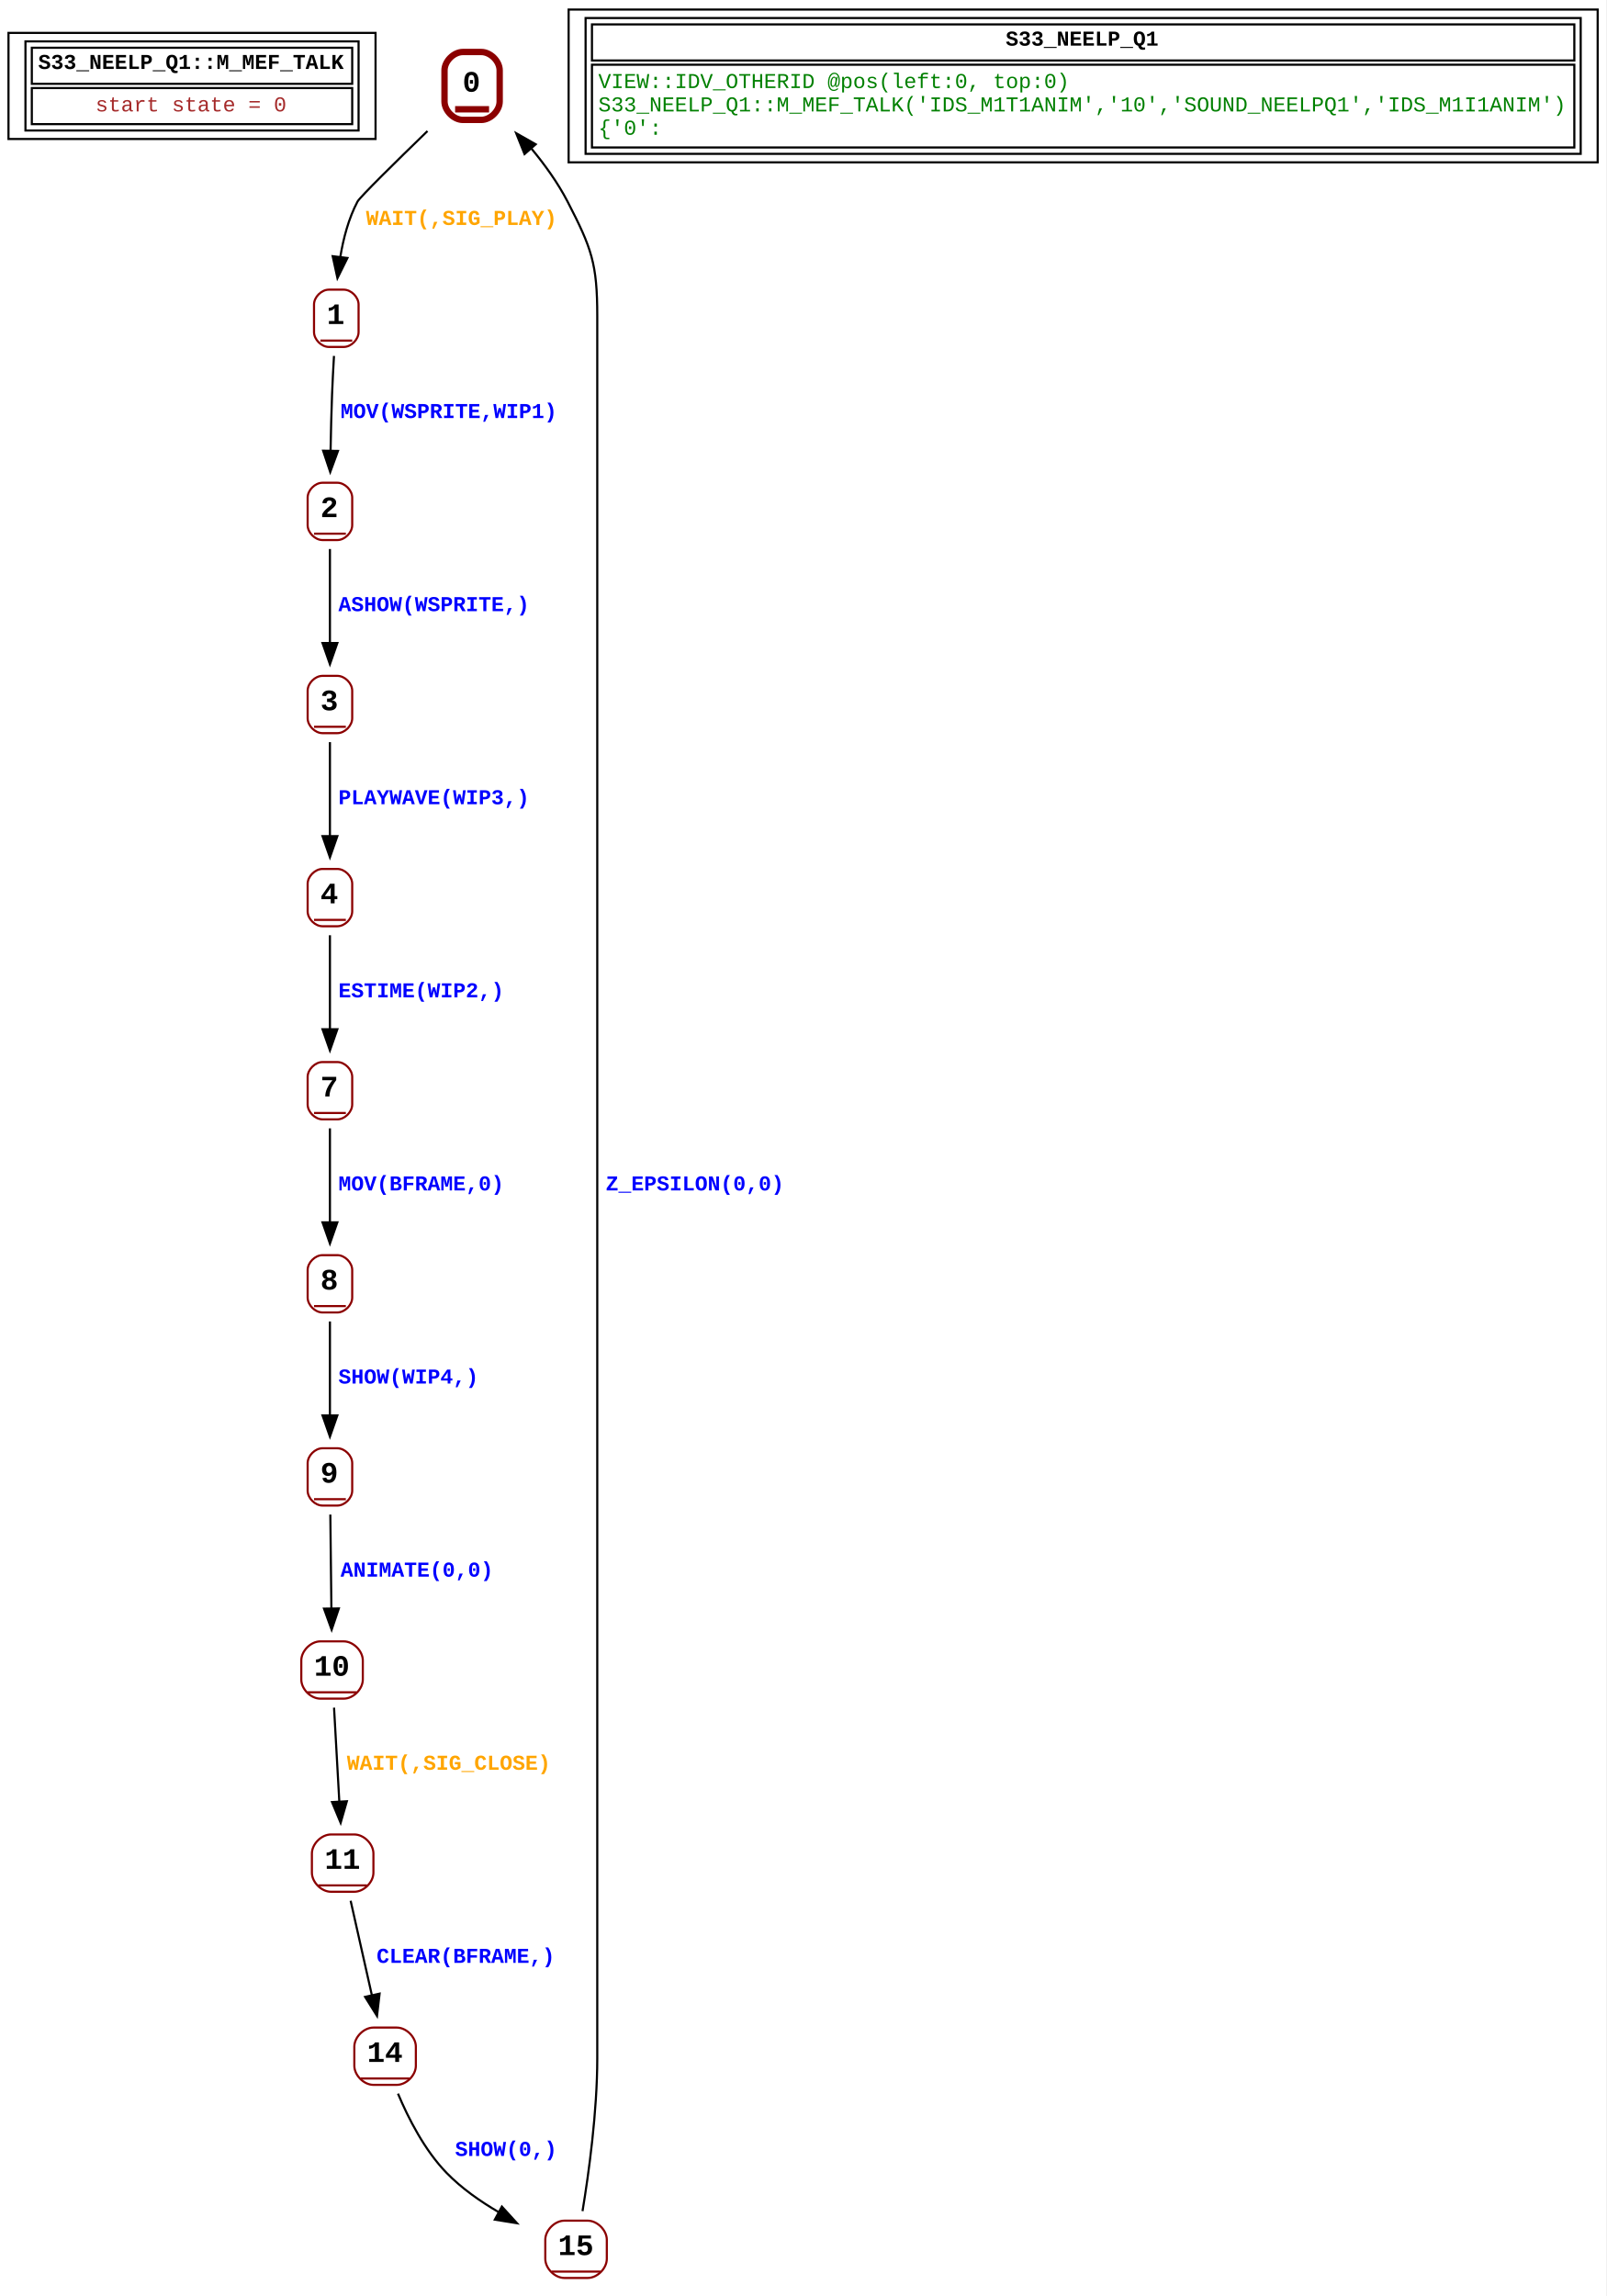
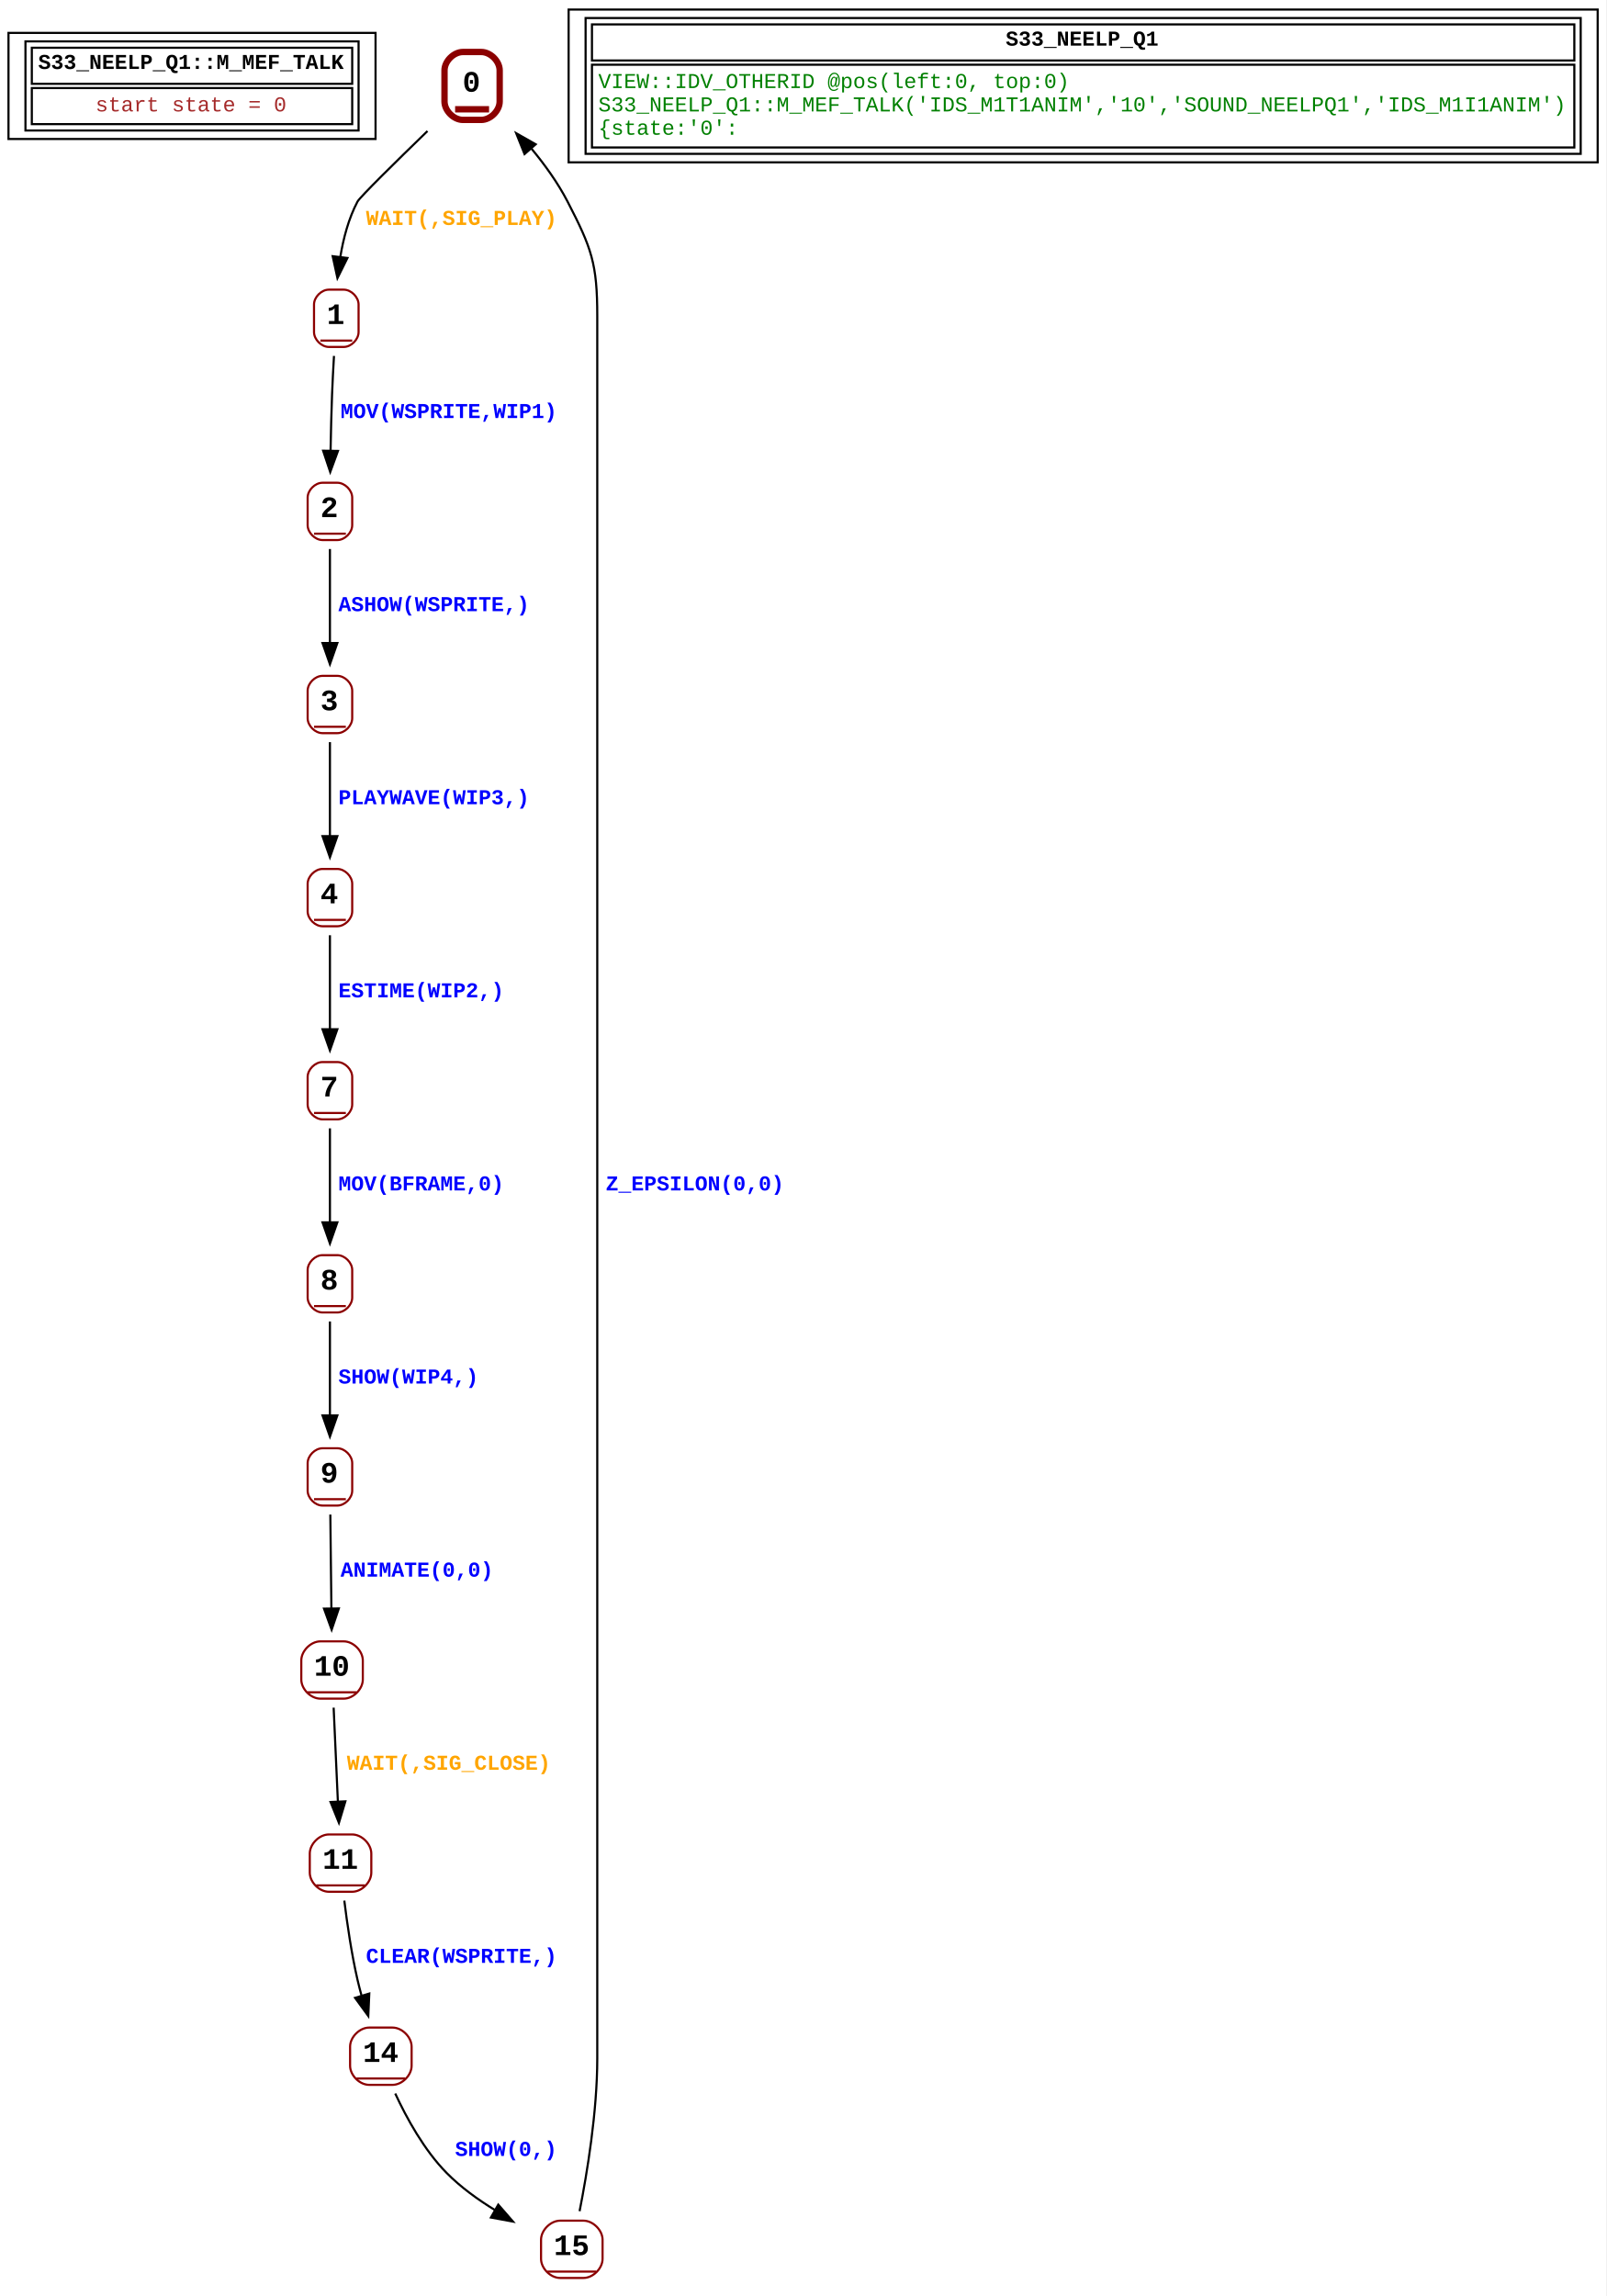
<svg xmlns="http://www.w3.org/2000/svg" width="757pt" height="1082pt" viewBox="0.00 0.00 757.00 1082.00">
  <g id="graph0" class="graph" transform="scale(1 1) rotate(0) translate(4 1078)">
    <polygon fill="white" stroke="none" points="-4,4 -4,-1078 753,-1078 753,4 -4,4" />
    <g id="node1" class="node">
      <polygon fill="none" stroke="black" points="0,-1012.5 0,-1062.5 173,-1062.5 173,-1012.5 0,-1012.5" />
      <polygon fill="none" stroke="black" points="11,-1038.5 11,-1055.5 162,-1055.5 162,-1038.5 11,-1038.5" />
      <text text-anchor="start" x="14" y="-1045.5" font-family="Courier New" font-weight="bold" font-size="10.00">S33_NEELP_Q1::M_MEF_TALK</text>
      <polygon fill="none" stroke="black" points="11,-1019.5 11,-1036.5 162,-1036.5 162,-1019.5 11,-1019.5" />
      <text text-anchor="start" x="41" y="-1025.5" font-family="Courier New" font-size="10.00" fill="brown">start state = 0</text>
      <polygon fill="none" stroke="black" points="8,-1016.5 8,-1058.5 165,-1058.5 165,-1016.5 8,-1016.5" />
    </g>
    <g id="node2" class="node">
      <polyline fill="none" stroke="darkred" stroke-width="3" points="210.5,-1026.5 226.5,-1026.5" />
      <text text-anchor="start" x="214" y="-1034.8" font-family="Courier New" font-weight="bold" font-size="14.00">0</text>
      <path fill="none" stroke="darkred" stroke-width="3" d="M214.17,-1021.5C214.17,-1021.5 222.83,-1021.5 222.83,-1021.5 227.17,-1021.5 231.5,-1025.83 231.5,-1030.17 231.5,-1030.17 231.5,-1044.83 231.5,-1044.83 231.5,-1049.17 227.17,-1053.5 222.83,-1053.5 222.83,-1053.5 214.17,-1053.5 214.17,-1053.5 209.83,-1053.5 205.5,-1049.17 205.5,-1044.83 205.5,-1044.83 205.5,-1030.17 205.5,-1030.17 205.5,-1025.83 209.83,-1021.5 214.17,-1021.5" />
    </g>
    <g id="node3" class="node">
      <polyline fill="none" stroke="darkred" points="147,-917.5 162,-917.5" />
      <text text-anchor="start" x="150" y="-925.3" font-family="Courier New" font-weight="bold" font-size="14.00">1</text>
      <path fill="none" stroke="darkred" d="M151,-914.5C151,-914.5 158,-914.5 158,-914.5 161.5,-914.5 165,-918 165,-921.5 165,-921.5 165,-934.5 165,-934.5 165,-938 161.5,-941.5 158,-941.5 158,-941.5 151,-941.5 151,-941.5 147.5,-941.5 144,-938 144,-934.5 144,-934.5 144,-921.5 144,-921.5 144,-918 147.5,-914.5 151,-914.5" />
    </g>
    <g id="edge1" class="edge">
      <path fill="none" stroke="black" d="M197.48,-1016.24C182.79,-1002 165.62,-985.11 164.5,-983 160.28,-975.03 157.82,-965.58 156.38,-956.83" />
      <polygon fill="black" stroke="black" points="159.74,-956.41 155.04,-946.92 152.79,-957.27 159.74,-956.41" />
      <text text-anchor="start" x="168.5" y="-972" font-family="Courier New" font-weight="bold" font-size="10.00" fill="orange">WAIT(,SIG_PLAY)</text>
    </g>
    <g id="node4" class="node">
      <polyline fill="none" stroke="darkred" points="144,-826.5 159,-826.5" />
      <text text-anchor="start" x="147" y="-834.3" font-family="Courier New" font-weight="bold" font-size="14.00">2</text>
      <path fill="none" stroke="darkred" d="M148,-823.5C148,-823.5 155,-823.5 155,-823.5 158.5,-823.5 162,-827 162,-830.5 162,-830.5 162,-843.5 162,-843.5 162,-847 158.5,-850.5 155,-850.5 155,-850.5 148,-850.5 148,-850.5 144.5,-850.5 141,-847 141,-843.5 141,-843.5 141,-830.5 141,-830.5 141,-827 144.5,-823.5 148,-823.5" />
    </g>
    <g id="edge2" class="edge">
      <path fill="none" stroke="black" d="M153.41,-910.27C153.07,-904.49 152.73,-897.96 152.5,-892 152.17,-883.37 151.95,-873.96 151.8,-865.44" />
      <polygon fill="black" stroke="black" points="155.29,-865.5 151.64,-855.55 148.29,-865.6 155.29,-865.5" />
      <text text-anchor="start" x="156.5" y="-881" font-family="Courier New" font-weight="bold" font-size="10.00" fill="blue">MOV(WSPRITE,WIP1)</text>
    </g>
    <g id="node9" class="node">
      <polyline fill="none" stroke="darkred" points="144,-735.5 159,-735.5" />
      <text text-anchor="start" x="147" y="-743.3" font-family="Courier New" font-weight="bold" font-size="14.00">3</text>
      <path fill="none" stroke="darkred" d="M148,-732.5C148,-732.5 155,-732.5 155,-732.5 158.5,-732.5 162,-736 162,-739.5 162,-739.5 162,-752.5 162,-752.5 162,-756 158.5,-759.5 155,-759.5 155,-759.5 148,-759.5 148,-759.5 144.5,-759.5 141,-756 141,-752.5 141,-752.5 141,-739.5 141,-739.5 141,-736 144.5,-732.5 148,-732.5" />
    </g>
    <g id="edge7" class="edge">
      <path fill="none" stroke="black" d="M151.5,-819.26C151.5,-806.78 151.5,-789.46 151.5,-774.9" />
      <polygon fill="black" stroke="black" points="155,-774.97 151.5,-764.97 148,-774.97 155,-774.97" />
      <text text-anchor="start" x="155.5" y="-790" font-family="Courier New" font-weight="bold" font-size="10.00" fill="blue">ASHOW(WSPRITE,)</text>
    </g>
    <g id="node5" class="node">
      <polyline fill="none" stroke="darkred" points="141,-280.5 164,-280.5" />
      <text text-anchor="start" x="144" y="-288.3" font-family="Courier New" font-weight="bold" font-size="14.00">10</text>
      <path fill="none" stroke="darkred" d="M147,-277.5C147,-277.5 158,-277.5 158,-277.5 162.5,-277.5 167,-282 167,-286.5 167,-286.5 167,-295.5 167,-295.5 167,-300 162.5,-304.5 158,-304.5 158,-304.5 147,-304.5 147,-304.5 142.5,-304.5 138,-300 138,-295.5 138,-295.5 138,-286.5 138,-286.5 138,-282 142.5,-277.5 147,-277.5" />
    </g>
    <g id="node6" class="node">
-       <polyline fill="none" stroke="darkred" points="146,-189.5 169,-189.5" />
-       <text text-anchor="start" x="149" y="-197.3" font-family="Courier New" font-weight="bold" font-size="14.00">11</text>
-       <path fill="none" stroke="darkred" d="M152,-186.5C152,-186.5 163,-186.5 163,-186.5 167.5,-186.5 172,-191 172,-195.5 172,-195.5 172,-204.5 172,-204.5 172,-209 167.5,-213.5 163,-213.5 163,-213.5 152,-213.5 152,-213.5 147.5,-213.5 143,-209 143,-204.5 143,-204.5 143,-195.5 143,-195.5 143,-191 147.5,-186.5 152,-186.5" />
+       <polyline fill="none" stroke="darkred" points="145,-189.5 168,-189.5" />
+       <text text-anchor="start" x="148" y="-197.3" font-family="Courier New" font-weight="bold" font-size="14.00">11</text>
+       <path fill="none" stroke="darkred" d="M151,-186.5C151,-186.5 162,-186.5 162,-186.5 166.5,-186.5 171,-191 171,-195.5 171,-195.5 171,-204.5 171,-204.5 171,-209 166.5,-213.5 162,-213.5 162,-213.5 151,-213.5 151,-213.5 146.5,-213.5 142,-209 142,-204.5 142,-204.5 142,-195.5 142,-195.5 142,-191 146.5,-186.5 151,-186.5" />
    </g>
    <g id="edge3" class="edge">
-       <path fill="none" stroke="black" d="M153.44,-273.26C154.14,-260.78 155.11,-243.46 155.93,-228.9" />
-       <polygon fill="black" stroke="black" points="159.48,-229.15 156.55,-218.97 152.49,-228.76 159.48,-229.15" />
+       <path fill="none" stroke="black" d="M153.25,-273.26C153.81,-260.78 154.59,-243.46 155.25,-228.9" />
+       <polygon fill="black" stroke="black" points="158.78,-229.11 155.74,-218.97 151.79,-228.8 158.78,-229.11" />
      <text text-anchor="start" x="159.5" y="-244" font-family="Courier New" font-weight="bold" font-size="10.00" fill="orange">WAIT(,SIG_CLOSE)</text>
    </g>
    <g id="node7" class="node">
-       <polyline fill="none" stroke="darkred" points="166,-98.5 189,-98.5" />
-       <text text-anchor="start" x="169" y="-106.3" font-family="Courier New" font-weight="bold" font-size="14.00">14</text>
-       <path fill="none" stroke="darkred" d="M172,-95.5C172,-95.5 183,-95.5 183,-95.5 187.5,-95.5 192,-100 192,-104.5 192,-104.5 192,-113.5 192,-113.5 192,-118 187.5,-122.5 183,-122.5 183,-122.5 172,-122.5 172,-122.5 167.5,-122.5 163,-118 163,-113.5 163,-113.5 163,-104.5 163,-104.5 163,-100 167.5,-95.5 172,-95.5" />
+       <polyline fill="none" stroke="darkred" points="164,-98.5 187,-98.5" />
+       <text text-anchor="start" x="167" y="-106.3" font-family="Courier New" font-weight="bold" font-size="14.00">14</text>
+       <path fill="none" stroke="darkred" d="M170,-95.5C170,-95.5 181,-95.5 181,-95.5 185.5,-95.5 190,-100 190,-104.5 190,-104.5 190,-113.5 190,-113.5 190,-118 185.5,-122.5 181,-122.5 181,-122.5 170,-122.5 170,-122.5 165.5,-122.5 161,-118 161,-113.5 161,-113.5 161,-104.5 161,-104.5 161,-100 165.5,-95.5 170,-95.5" />
    </g>
    <g id="edge4" class="edge">
-       <path fill="none" stroke="black" d="M161.26,-182.26C164.09,-169.66 168.04,-152.12 171.33,-137.47" />
-       <polygon fill="black" stroke="black" points="174.91,-138.49 173.69,-127.97 168.08,-136.96 174.91,-138.49" />
-       <text text-anchor="start" x="173.5" y="-153" font-family="Courier New" font-weight="bold" font-size="10.00" fill="blue">CLEAR(BFRAME,)</text>
+       <path fill="none" stroke="black" d="M158.28,-182.33C159.6,-171.59 161.66,-157.38 164.5,-145 165.08,-142.49 165.75,-139.89 166.47,-137.3" />
+       <polygon fill="black" stroke="black" points="170.05,-138.53 169.58,-127.94 163.35,-136.51 170.05,-138.53" />
+       <text text-anchor="start" x="168.5" y="-153" font-family="Courier New" font-weight="bold" font-size="10.00" fill="blue">CLEAR(WSPRITE,)</text>
    </g>
    <g id="node8" class="node">
-       <polyline fill="none" stroke="darkred" points="256,-7.5 279,-7.5" />
-       <text text-anchor="start" x="259" y="-15.3" font-family="Courier New" font-weight="bold" font-size="14.00">15</text>
-       <path fill="none" stroke="darkred" d="M262,-4.5C262,-4.5 273,-4.5 273,-4.5 277.5,-4.5 282,-9 282,-13.5 282,-13.5 282,-22.5 282,-22.5 282,-27 277.5,-31.5 273,-31.5 273,-31.5 262,-31.5 262,-31.5 257.5,-31.5 253,-27 253,-22.5 253,-22.5 253,-13.5 253,-13.5 253,-9 257.5,-4.5 262,-4.5" />
+       <polyline fill="none" stroke="darkred" points="254,-7.5 277,-7.5" />
+       <text text-anchor="start" x="257" y="-15.3" font-family="Courier New" font-weight="bold" font-size="14.00">15</text>
+       <path fill="none" stroke="darkred" d="M260,-4.5C260,-4.5 271,-4.5 271,-4.5 275.5,-4.5 280,-9 280,-13.5 280,-13.5 280,-22.5 280,-22.5 280,-27 275.5,-31.5 271,-31.5 271,-31.5 260,-31.5 260,-31.5 255.5,-31.5 251,-27 251,-22.5 251,-22.5 251,-13.5 251,-13.5 251,-9 255.5,-4.5 260,-4.5" />
    </g>
    <g id="edge5" class="edge">
-       <path fill="none" stroke="black" d="M183.57,-91.37C188.42,-79.83 196.11,-64.68 206.5,-54 213.56,-46.74 222.46,-40.5 231.25,-35.4" />
-       <polygon fill="black" stroke="black" points="232.54,-38.14 239.67,-30.3 229.21,-31.98 232.54,-38.14" />
+       <path fill="none" stroke="black" d="M182.28,-91.42C187.6,-79.92 195.88,-64.78 206.5,-54 213.11,-47.29 221.27,-41.39 229.38,-36.44" />
+       <polygon fill="black" stroke="black" points="230.84,-39.06 237.79,-31.06 227.37,-32.98 230.84,-39.06" />
      <text text-anchor="start" x="210.5" y="-62" font-family="Courier New" font-weight="bold" font-size="10.00" fill="blue">SHOW(0,)</text>
    </g>
    <g id="edge6" class="edge">
-       <path fill="none" stroke="black" d="M270.55,-36C273.5,-53.86 277.5,-82.81 277.5,-108 277.5,-929 277.5,-929 277.5,-929 277.5,-953.79 274.87,-960.97 263.5,-983 258.92,-991.87 252.64,-1000.56 246.22,-1008.28" />
+       <path fill="none" stroke="black" d="M269.17,-35.97C272.69,-53.81 277.5,-82.74 277.5,-108 277.5,-929 277.5,-929 277.5,-929 277.5,-953.79 274.87,-960.97 263.5,-983 258.92,-991.87 252.64,-1000.56 246.22,-1008.28" />
      <polygon fill="black" stroke="black" points="243.22,-1005.39 239.28,-1015.23 248.49,-1010 243.22,-1005.39" />
      <text text-anchor="start" x="281.5" y="-517" font-family="Courier New" font-weight="bold" font-size="10.00" fill="blue">Z_EPSILON(0,0)</text>
    </g>
    <g id="node10" class="node">
      <polyline fill="none" stroke="darkred" points="144,-644.5 159,-644.5" />
      <text text-anchor="start" x="147" y="-652.3" font-family="Courier New" font-weight="bold" font-size="14.00">4</text>
      <path fill="none" stroke="darkred" d="M148,-641.5C148,-641.5 155,-641.5 155,-641.5 158.5,-641.5 162,-645 162,-648.5 162,-648.5 162,-661.5 162,-661.5 162,-665 158.5,-668.5 155,-668.5 155,-668.5 148,-668.5 148,-668.5 144.5,-668.5 141,-665 141,-661.5 141,-661.5 141,-648.5 141,-648.5 141,-645 144.5,-641.5 148,-641.5" />
    </g>
    <g id="edge8" class="edge">
      <path fill="none" stroke="black" d="M151.5,-728.26C151.5,-715.78 151.5,-698.46 151.5,-683.9" />
      <polygon fill="black" stroke="black" points="155,-683.97 151.5,-673.97 148,-683.97 155,-683.97" />
      <text text-anchor="start" x="155.5" y="-699" font-family="Courier New" font-weight="bold" font-size="10.00" fill="blue">PLAYWAVE(WIP3,)</text>
    </g>
    <g id="node11" class="node">
      <polyline fill="none" stroke="darkred" points="144,-553.5 159,-553.5" />
      <text text-anchor="start" x="147" y="-561.3" font-family="Courier New" font-weight="bold" font-size="14.00">7</text>
      <path fill="none" stroke="darkred" d="M148,-550.5C148,-550.5 155,-550.5 155,-550.5 158.5,-550.5 162,-554 162,-557.5 162,-557.5 162,-570.5 162,-570.5 162,-574 158.5,-577.5 155,-577.5 155,-577.5 148,-577.5 148,-577.5 144.5,-577.5 141,-574 141,-570.5 141,-570.5 141,-557.5 141,-557.5 141,-554 144.5,-550.5 148,-550.5" />
    </g>
    <g id="edge9" class="edge">
      <path fill="none" stroke="black" d="M151.5,-637.26C151.5,-624.78 151.5,-607.46 151.5,-592.9" />
      <polygon fill="black" stroke="black" points="155,-592.97 151.5,-582.97 148,-592.97 155,-592.97" />
      <text text-anchor="start" x="155.5" y="-608" font-family="Courier New" font-weight="bold" font-size="10.00" fill="blue">ESTIME(WIP2,)</text>
    </g>
    <g id="node12" class="node">
      <polyline fill="none" stroke="darkred" points="144,-462.5 159,-462.5" />
      <text text-anchor="start" x="147" y="-470.3" font-family="Courier New" font-weight="bold" font-size="14.00">8</text>
      <path fill="none" stroke="darkred" d="M148,-459.5C148,-459.5 155,-459.5 155,-459.5 158.5,-459.5 162,-463 162,-466.5 162,-466.5 162,-479.5 162,-479.5 162,-483 158.5,-486.5 155,-486.5 155,-486.5 148,-486.5 148,-486.5 144.5,-486.5 141,-483 141,-479.5 141,-479.5 141,-466.5 141,-466.5 141,-463 144.5,-459.5 148,-459.5" />
    </g>
    <g id="edge10" class="edge">
      <path fill="none" stroke="black" d="M151.5,-546.26C151.5,-533.78 151.5,-516.46 151.5,-501.9" />
      <polygon fill="black" stroke="black" points="155,-501.97 151.5,-491.97 148,-501.97 155,-501.97" />
      <text text-anchor="start" x="155.5" y="-517" font-family="Courier New" font-weight="bold" font-size="10.00" fill="blue">MOV(BFRAME,0)</text>
    </g>
    <g id="node13" class="node">
      <polyline fill="none" stroke="darkred" points="144,-371.5 159,-371.5" />
      <text text-anchor="start" x="147" y="-379.3" font-family="Courier New" font-weight="bold" font-size="14.00">9</text>
      <path fill="none" stroke="darkred" d="M148,-368.5C148,-368.5 155,-368.5 155,-368.5 158.5,-368.5 162,-372 162,-375.5 162,-375.5 162,-388.5 162,-388.5 162,-392 158.5,-395.5 155,-395.5 155,-395.5 148,-395.5 148,-395.5 144.5,-395.5 141,-392 141,-388.5 141,-388.5 141,-375.5 141,-375.5 141,-372 144.5,-368.5 148,-368.5" />
    </g>
    <g id="edge11" class="edge">
      <path fill="none" stroke="black" d="M151.5,-455.26C151.5,-442.78 151.5,-425.46 151.5,-410.9" />
      <polygon fill="black" stroke="black" points="155,-410.97 151.5,-400.97 148,-410.97 155,-410.97" />
      <text text-anchor="start" x="155.5" y="-426" font-family="Courier New" font-weight="bold" font-size="10.00" fill="blue">SHOW(WIP4,)</text>
    </g>
    <g id="edge12" class="edge">
      <path fill="none" stroke="black" d="M151.69,-364.26C151.83,-351.78 152.02,-334.46 152.19,-319.9" />
      <polygon fill="black" stroke="black" points="155.7,-320.01 152.31,-309.97 148.7,-319.93 155.7,-320.01" />
      <text text-anchor="start" x="156.5" y="-335" font-family="Courier New" font-weight="bold" font-size="10.00" fill="blue">ANIMATE(0,0)</text>
    </g>
    <g id="node14" class="node">
      <polygon fill="none" stroke="black" points="264,-1001.5 264,-1073.5 749,-1073.5 749,-1001.5 264,-1001.5" />
      <polygon fill="none" stroke="black" points="275,-1049.5 275,-1066.5 738,-1066.5 738,-1049.5 275,-1049.5" />
      <text text-anchor="start" x="470" y="-1056.5" font-family="Courier New" font-weight="bold" font-size="10.00">S33_NEELP_Q1</text>
      <polygon fill="none" stroke="black" points="275,-1008.5 275,-1047.5 738,-1047.5 738,-1008.5 275,-1008.5" />
      <text text-anchor="start" x="278" y="-1036.5" font-family="Courier New" font-size="10.00" fill="green">VIEW::IDV_OTHERID @pos(left:0, top:0)</text>
      <text text-anchor="start" x="278" y="-1025.5" font-family="Courier New" font-size="10.00" fill="green">S33_NEELP_Q1::M_MEF_TALK('IDS_M1T1ANIM','10','SOUND_NEELPQ1','IDS_M1I1ANIM')</text>
-       <text text-anchor="start" x="278" y="-1014.5" font-family="Courier New" font-size="10.00" fill="green">{'0':</text>
+       <text text-anchor="start" x="278" y="-1014.5" font-family="Courier New" font-size="10.00" fill="green">{state:'0':</text>
      <polygon fill="none" stroke="black" points="272,-1005.5 272,-1069.5 741,-1069.5 741,-1005.5 272,-1005.5" />
    </g>
  </g>
</svg>
